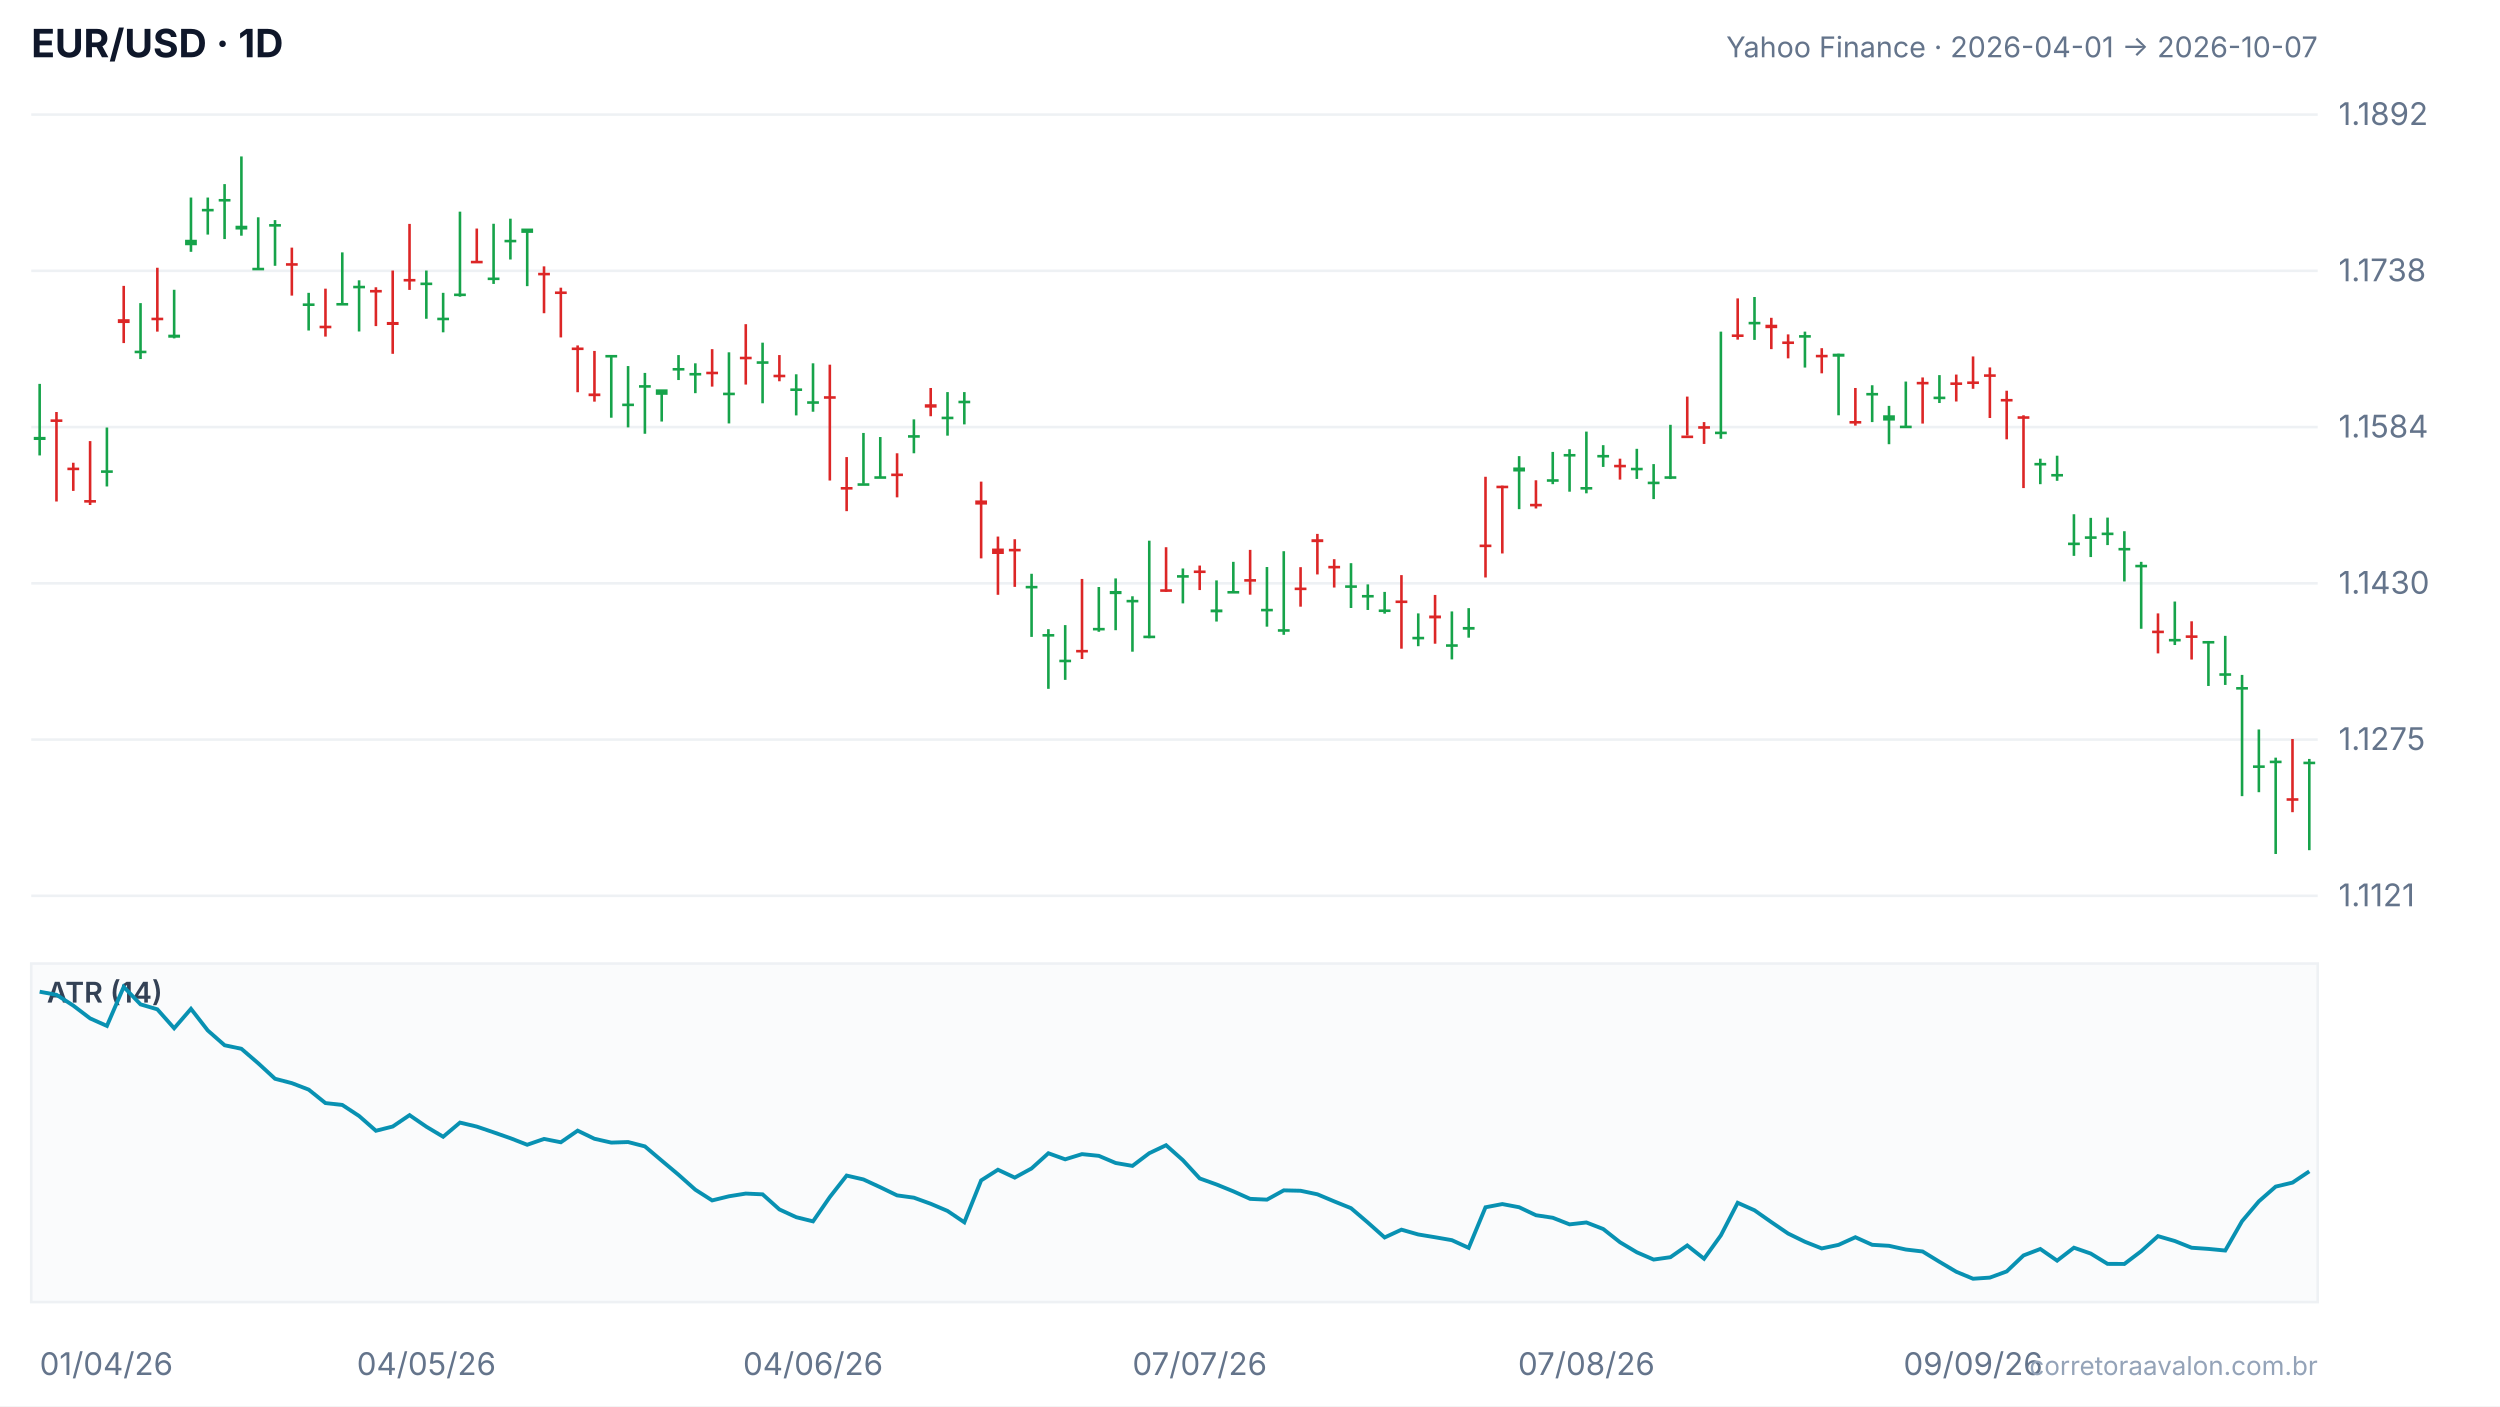
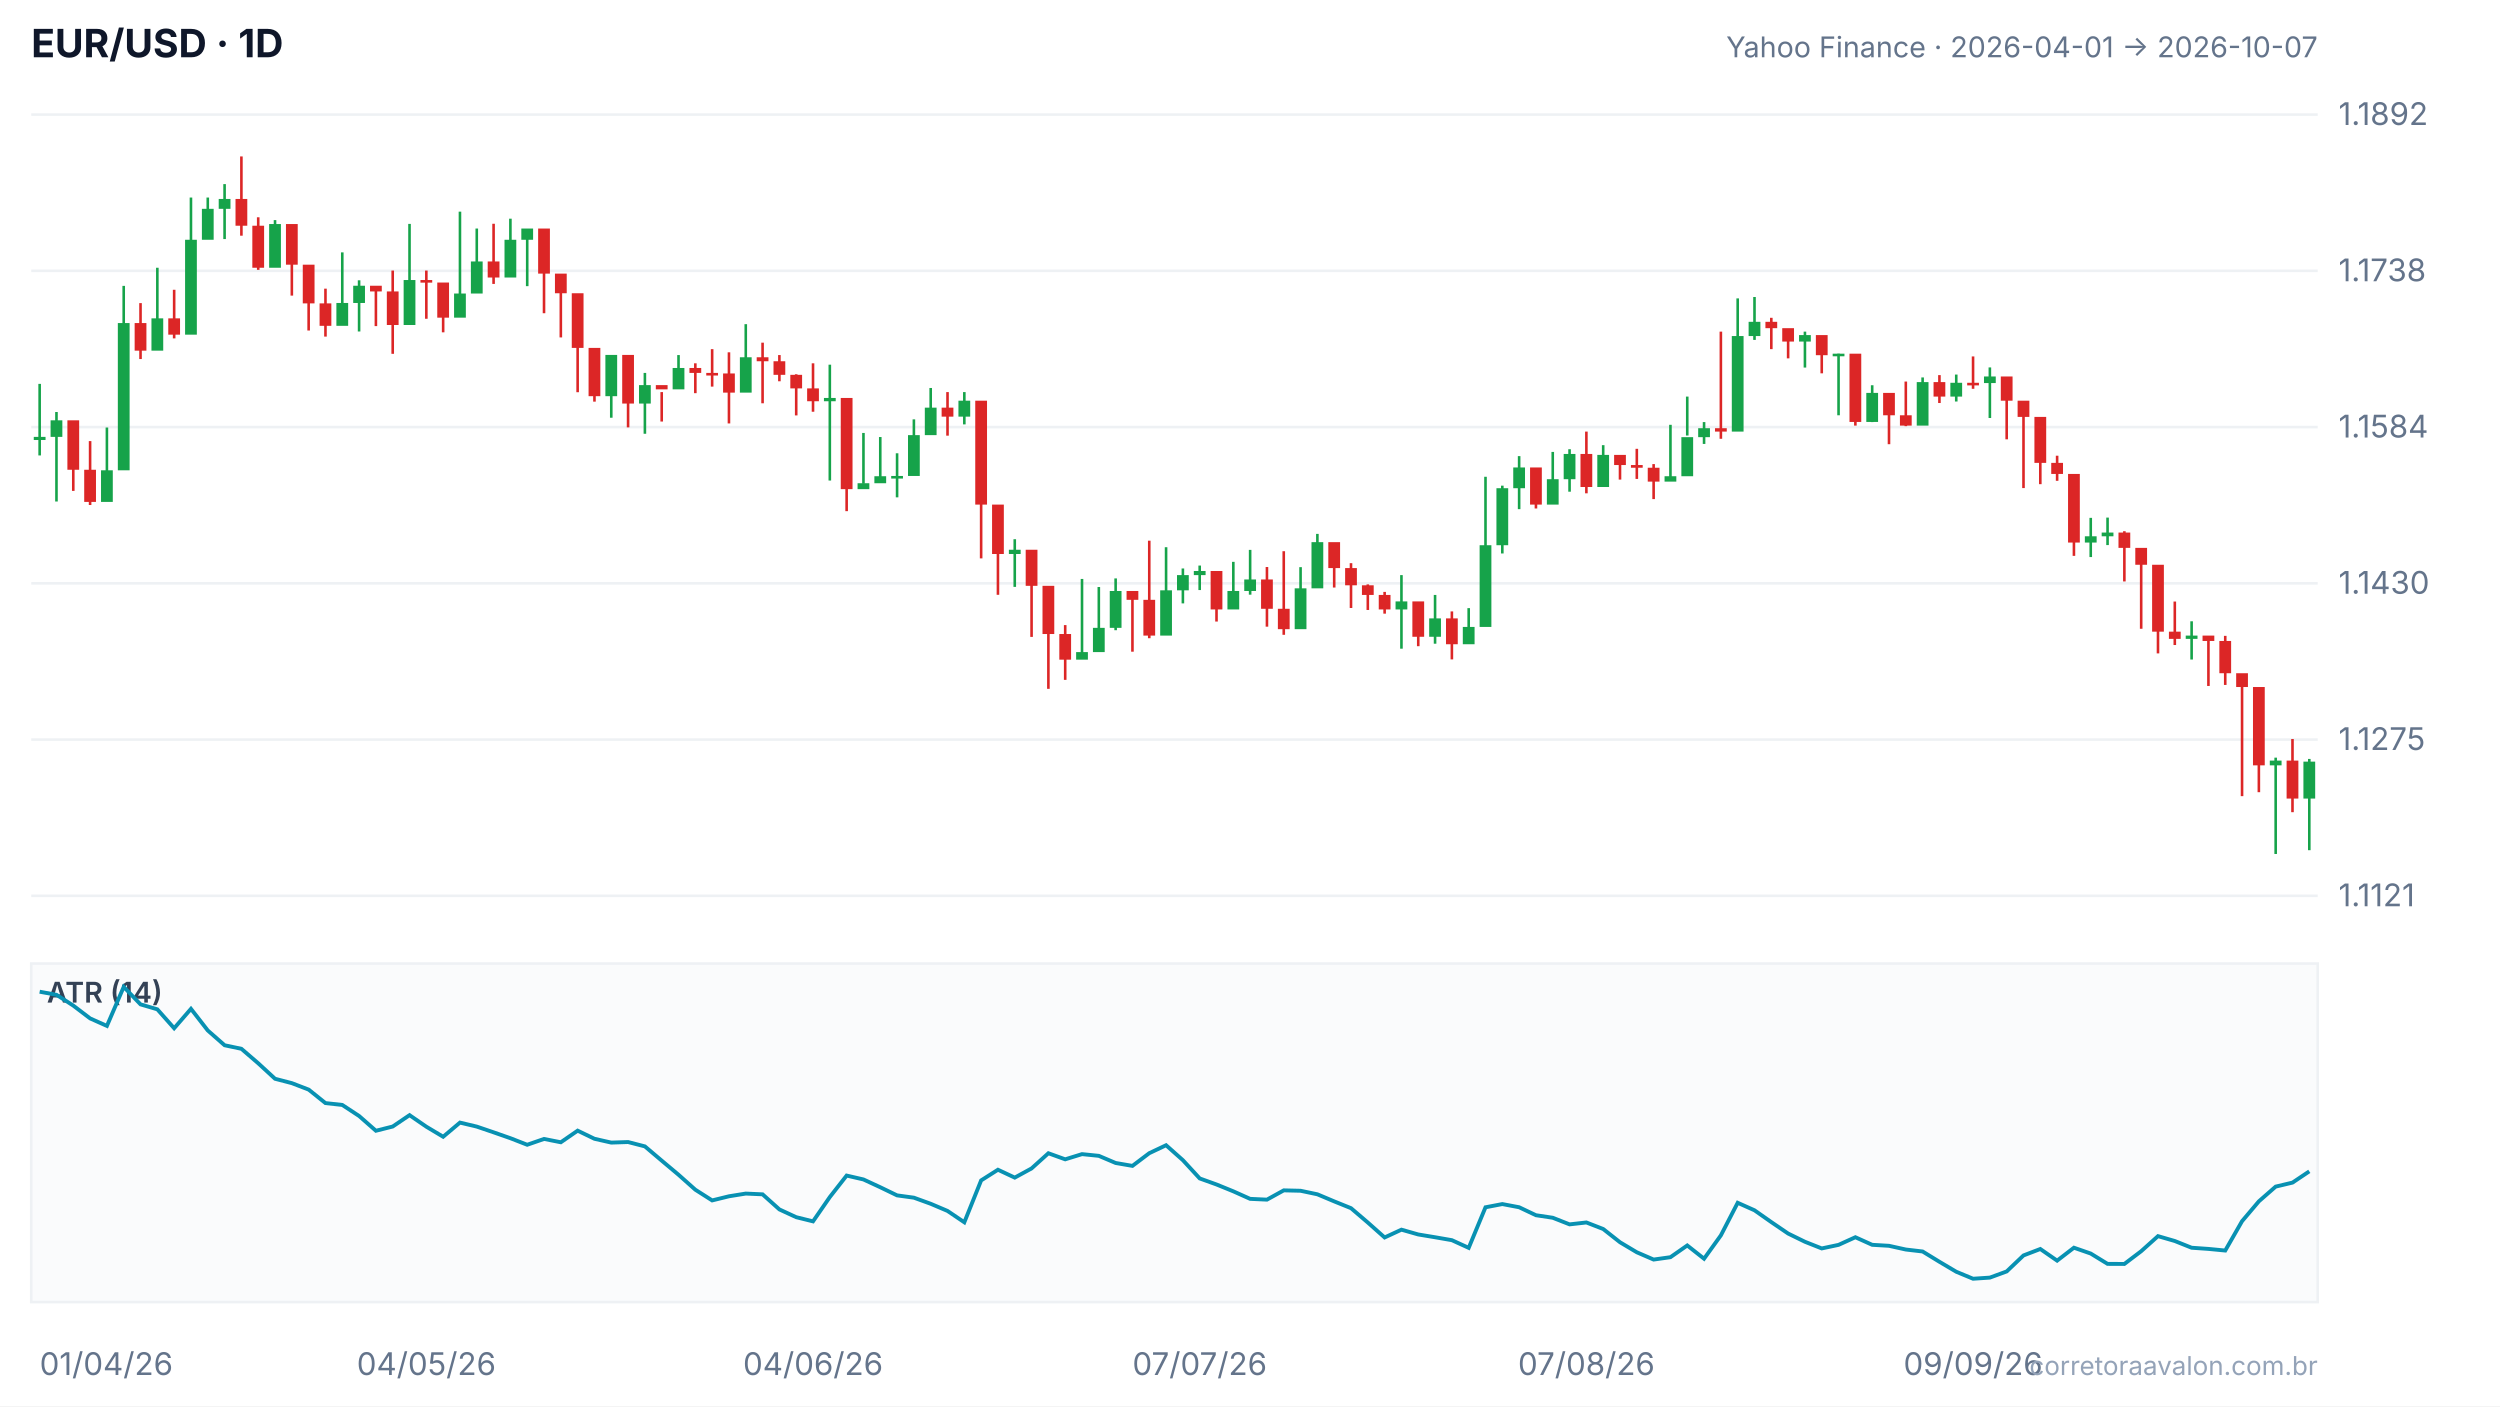
<svg xmlns="http://www.w3.org/2000/svg" viewBox="0 0 960 540" font-family="Inter,system-ui,sans-serif" font-size="12" role="img">
  <rect width="960" height="540" fill="#ffffff" />
  <text x="12" y="22" font-size="15" font-weight="700" fill="#0f172a">EUR/USD · 1D</text>
  <text x="890" y="22" font-size="11" fill="#64748b" text-anchor="end">Yahoo Finance · 2026-04-01 → 2026-10-07</text>
  <line x1="12" x2="890" y1="344" y2="344" stroke="#eef1f4" />
  <text x="898" y="348" fill="#64748b">1.1121</text>
  <line x1="12" x2="890" y1="284" y2="284" stroke="#eef1f4" />
  <text x="898" y="288" fill="#64748b">1.1275</text>
  <line x1="12" x2="890" y1="224" y2="224" stroke="#eef1f4" />
  <text x="898" y="228" fill="#64748b">1.1430</text>
  <line x1="12" x2="890" y1="164" y2="164" stroke="#eef1f4" />
  <text x="898" y="168" fill="#64748b">1.1584</text>
  <line x1="12" x2="890" y1="104" y2="104" stroke="#eef1f4" />
  <text x="898" y="108" fill="#64748b">1.1738</text>
  <line x1="12" x2="890" y1="44" y2="44" stroke="#eef1f4" />
  <text x="898" y="48" fill="#64748b">1.1892</text>
  <text x="15.228" y="528" fill="#64748b" text-anchor="start">01/04/26</text>
  <text x="163.713" y="528" fill="#64748b" text-anchor="middle">04/05/26</text>
  <text x="312.199" y="528" fill="#64748b" text-anchor="middle">04/06/26</text>
  <text x="460.684" y="528" fill="#64748b" text-anchor="middle">07/07/26</text>
  <text x="609.169" y="528" fill="#64748b" text-anchor="middle">07/08/26</text>
  <text x="757.654" y="528" fill="#64748b" text-anchor="middle">09/09/26</text>
  <line x1="15.228" x2="15.228" y1="147.408" y2="174.89" stroke="#16a34a" />
  <rect x="12.968" y="167.765" width="4.519" height="1.198" fill="#16a34a" />
-   <line x1="21.684" x2="21.684" y1="158.211" y2="192.58" stroke="#dc2626" />
-   <rect x="19.424" y="161.035" width="4.519" height="1" fill="#dc2626" />
+   <line x1="21.684" x2="21.684" y1="158.211" y2="192.58" stroke="#16a34a" />
+   <rect x="19.424" y="161.401" width="4.519" height="6.364" fill="#16a34a" />
  <line x1="28.14" x2="28.14" y1="177.693" y2="188.506" stroke="#dc2626" />
-   <rect x="25.88" y="179.559" width="4.519" height="1" fill="#dc2626" />
+   <rect x="25.88" y="161.401" width="4.519" height="18.987" fill="#dc2626" />
  <line x1="34.596" x2="34.596" y1="169.379" y2="193.919" stroke="#dc2626" />
-   <rect x="32.336" y="192.013" width="4.519" height="1" fill="#dc2626" />
+   <rect x="32.336" y="180.388" width="4.519" height="12.347" fill="#dc2626" />
  <line x1="41.051" x2="41.051" y1="164.168" y2="186.802" stroke="#16a34a" />
-   <rect x="38.792" y="180.596" width="4.519" height="1" fill="#16a34a" />
-   <line x1="47.507" x2="47.507" y1="109.776" y2="131.743" stroke="#dc2626" />
-   <rect x="45.248" y="122.567" width="4.519" height="1.487" fill="#dc2626" />
-   <line x1="53.963" x2="53.963" y1="116.394" y2="137.874" stroke="#16a34a" />
-   <rect x="51.704" y="134.652" width="4.519" height="1" fill="#16a34a" />
-   <line x1="60.419" x2="60.419" y1="102.818" y2="127.345" stroke="#dc2626" />
-   <rect x="58.16" y="121.982" width="4.519" height="1" fill="#dc2626" />
-   <line x1="66.875" x2="66.875" y1="111.273" y2="129.942" stroke="#16a34a" />
-   <rect x="64.615" y="128.512" width="4.519" height="1.166" fill="#16a34a" />
+   <rect x="38.792" y="180.596" width="4.519" height="12.139" fill="#16a34a" />
+   <line x1="47.507" x2="47.507" y1="109.776" y2="131.743" stroke="#16a34a" />
+   <rect x="45.248" y="124.055" width="4.519" height="56.541" fill="#16a34a" />
+   <line x1="53.963" x2="53.963" y1="116.394" y2="137.874" stroke="#dc2626" />
+   <rect x="51.704" y="124.055" width="4.519" height="10.598" fill="#dc2626" />
+   <line x1="60.419" x2="60.419" y1="102.818" y2="127.345" stroke="#16a34a" />
+   <rect x="58.16" y="122.248" width="4.519" height="12.404" fill="#16a34a" />
+   <line x1="66.875" x2="66.875" y1="111.273" y2="129.942" stroke="#dc2626" />
+   <rect x="64.615" y="122.248" width="4.519" height="6.263" fill="#dc2626" />
  <line x1="73.331" x2="73.331" y1="75.856" y2="96.699" stroke="#16a34a" />
-   <rect x="71.071" y="92.071" width="4.519" height="2.1" fill="#16a34a" />
+   <rect x="71.071" y="92.071" width="4.519" height="36.44" fill="#16a34a" />
  <line x1="79.787" x2="79.787" y1="75.856" y2="90.078" stroke="#16a34a" />
-   <rect x="77.527" y="80.192" width="4.519" height="1" fill="#16a34a" />
+   <rect x="77.527" y="80.192" width="4.519" height="11.88" fill="#16a34a" />
  <line x1="86.243" x2="86.243" y1="70.697" y2="91.802" stroke="#16a34a" />
-   <rect x="83.983" y="76.399" width="4.519" height="1" fill="#16a34a" />
-   <line x1="92.699" x2="92.699" y1="60.071" y2="90.509" stroke="#16a34a" />
-   <rect x="90.439" y="86.679" width="4.519" height="1.457" fill="#16a34a" />
-   <line x1="99.154" x2="99.154" y1="83.437" y2="103.622" stroke="#16a34a" />
-   <rect x="96.895" y="102.818" width="4.519" height="1" fill="#16a34a" />
+   <rect x="83.983" y="76.399" width="4.519" height="3.793" fill="#16a34a" />
+   <line x1="92.699" x2="92.699" y1="60.071" y2="90.509" stroke="#dc2626" />
+   <rect x="90.439" y="76.399" width="4.519" height="10.28" fill="#dc2626" />
+   <line x1="99.154" x2="99.154" y1="83.437" y2="103.622" stroke="#dc2626" />
+   <rect x="96.895" y="86.679" width="4.519" height="16.139" fill="#dc2626" />
  <line x1="105.61" x2="105.61" y1="84.518" y2="102.068" stroke="#16a34a" />
-   <rect x="103.351" y="86.031" width="4.519" height="1" fill="#16a34a" />
+   <rect x="103.351" y="86.031" width="4.519" height="16.787" fill="#16a34a" />
  <line x1="112.066" x2="112.066" y1="95.085" y2="113.514" stroke="#dc2626" />
-   <rect x="109.807" y="101.048" width="4.519" height="1" fill="#dc2626" />
-   <line x1="118.522" x2="118.522" y1="112.447" y2="126.921" stroke="#16a34a" />
-   <rect x="116.263" y="116.501" width="4.519" height="1" fill="#16a34a" />
+   <rect x="109.807" y="86.031" width="4.519" height="15.607" fill="#dc2626" />
+   <line x1="118.522" x2="118.522" y1="112.447" y2="126.921" stroke="#dc2626" />
+   <rect x="116.263" y="101.638" width="4.519" height="14.862" fill="#dc2626" />
  <line x1="124.978" x2="124.978" y1="110.845" y2="129.253" stroke="#dc2626" />
-   <rect x="122.718" y="125.064" width="4.519" height="1" fill="#dc2626" />
+   <rect x="122.718" y="116.501" width="4.519" height="8.616" fill="#dc2626" />
  <line x1="131.434" x2="131.434" y1="96.914" y2="116.554" stroke="#16a34a" />
-   <rect x="129.174" y="116.341" width="4.519" height="1" fill="#16a34a" />
+   <rect x="129.174" y="116.341" width="4.519" height="8.776" fill="#16a34a" />
  <line x1="137.89" x2="137.89" y1="107.637" y2="127.292" stroke="#16a34a" />
-   <rect x="135.63" y="109.723" width="4.519" height="1" fill="#16a34a" />
+   <rect x="135.63" y="109.723" width="4.519" height="6.618" fill="#16a34a" />
  <line x1="144.346" x2="144.346" y1="110.311" y2="125.223" stroke="#dc2626" />
-   <rect x="142.086" y="111.326" width="4.519" height="1" fill="#dc2626" />
+   <rect x="142.086" y="109.723" width="4.519" height="2.19" fill="#dc2626" />
  <line x1="150.801" x2="150.801" y1="103.89" y2="135.868" stroke="#dc2626" />
-   <rect x="148.542" y="123.63" width="4.519" height="1.168" fill="#dc2626" />
-   <line x1="157.257" x2="157.257" y1="85.977" y2="111.326" stroke="#dc2626" />
-   <rect x="154.998" y="107.103" width="4.519" height="1" fill="#dc2626" />
-   <line x1="163.713" x2="163.713" y1="103.89" y2="122.407" stroke="#16a34a" />
-   <rect x="161.454" y="108.494" width="4.519" height="1" fill="#16a34a" />
-   <line x1="170.169" x2="170.169" y1="112.447" y2="127.611" stroke="#16a34a" />
-   <rect x="167.91" y="121.982" width="4.519" height="1" fill="#16a34a" />
+   <rect x="148.542" y="111.913" width="4.519" height="12.885" fill="#dc2626" />
+   <line x1="157.257" x2="157.257" y1="85.977" y2="111.326" stroke="#16a34a" />
+   <rect x="154.998" y="107.531" width="4.519" height="17.267" fill="#16a34a" />
+   <line x1="163.713" x2="163.713" y1="103.89" y2="122.407" stroke="#dc2626" />
+   <rect x="161.454" y="107.531" width="4.519" height="1" fill="#dc2626" />
+   <line x1="170.169" x2="170.169" y1="112.447" y2="127.611" stroke="#dc2626" />
+   <rect x="167.91" y="108.494" width="4.519" height="13.489" fill="#dc2626" />
  <line x1="176.625" x2="176.625" y1="81.274" y2="113.941" stroke="#16a34a" />
-   <rect x="174.365" y="112.714" width="4.519" height="1" fill="#16a34a" />
-   <line x1="183.081" x2="183.081" y1="87.759" y2="100.673" stroke="#dc2626" />
-   <rect x="180.821" y="100.136" width="4.519" height="1" fill="#dc2626" />
-   <line x1="189.537" x2="189.537" y1="85.923" y2="109.028" stroke="#16a34a" />
-   <rect x="187.277" y="106.567" width="4.519" height="1" fill="#16a34a" />
+   <rect x="174.365" y="112.714" width="4.519" height="9.268" fill="#16a34a" />
+   <line x1="183.081" x2="183.081" y1="87.759" y2="100.673" stroke="#16a34a" />
+   <rect x="180.821" y="100.404" width="4.519" height="12.31" fill="#16a34a" />
+   <line x1="189.537" x2="189.537" y1="85.923" y2="109.028" stroke="#dc2626" />
+   <rect x="187.277" y="100.404" width="4.519" height="6.163" fill="#dc2626" />
  <line x1="195.993" x2="195.993" y1="83.978" y2="99.653" stroke="#16a34a" />
-   <rect x="193.733" y="92.071" width="4.519" height="1" fill="#16a34a" />
+   <rect x="193.733" y="92.071" width="4.519" height="14.496" fill="#16a34a" />
  <line x1="202.449" x2="202.449" y1="88.298" y2="109.883" stroke="#16a34a" />
-   <rect x="200.189" y="87.759" width="4.519" height="1.672" fill="#16a34a" />
+   <rect x="200.189" y="87.759" width="4.519" height="4.313" fill="#16a34a" />
  <line x1="208.904" x2="208.904" y1="102.282" y2="120.281" stroke="#dc2626" />
-   <rect x="206.645" y="104.748" width="4.519" height="1" fill="#dc2626" />
+   <rect x="206.645" y="87.759" width="4.519" height="17.31" fill="#dc2626" />
  <line x1="215.36" x2="215.36" y1="110.471" y2="129.571" stroke="#dc2626" />
-   <rect x="213.101" y="111.913" width="4.519" height="1" fill="#dc2626" />
+   <rect x="213.101" y="105.068" width="4.519" height="7.539" fill="#dc2626" />
  <line x1="221.816" x2="221.816" y1="132.642" y2="150.613" stroke="#dc2626" />
-   <rect x="219.557" y="133.436" width="4.519" height="1" fill="#dc2626" />
+   <rect x="219.557" y="112.607" width="4.519" height="20.987" fill="#dc2626" />
  <line x1="228.272" x2="228.272" y1="134.758" y2="154.232" stroke="#dc2626" />
-   <rect x="226.013" y="151.085" width="4.519" height="1.05" fill="#dc2626" />
+   <rect x="226.013" y="133.594" width="4.519" height="18.541" fill="#dc2626" />
  <line x1="234.728" x2="234.728" y1="136.343" y2="160.408" stroke="#16a34a" />
-   <rect x="232.468" y="136.29" width="4.519" height="1" fill="#16a34a" />
-   <line x1="241.184" x2="241.184" y1="140.565" y2="164.115" stroke="#16a34a" />
-   <rect x="238.924" y="154.966" width="4.519" height="1" fill="#16a34a" />
+   <rect x="232.468" y="136.29" width="4.519" height="15.845" fill="#16a34a" />
+   <line x1="241.184" x2="241.184" y1="140.565" y2="164.115" stroke="#dc2626" />
+   <rect x="238.924" y="136.29" width="4.519" height="18.675" fill="#dc2626" />
  <line x1="247.64" x2="247.64" y1="143.2" y2="166.566" stroke="#16a34a" />
-   <rect x="245.38" y="147.882" width="4.519" height="1" fill="#16a34a" />
-   <line x1="254.096" x2="254.096" y1="150.561" y2="161.871" stroke="#16a34a" />
-   <rect x="251.836" y="149.51" width="4.519" height="2.1" fill="#16a34a" />
+   <rect x="245.38" y="147.882" width="4.519" height="7.084" fill="#16a34a" />
+   <line x1="254.096" x2="254.096" y1="150.561" y2="161.871" stroke="#dc2626" />
+   <rect x="251.836" y="147.882" width="4.519" height="1.629" fill="#dc2626" />
  <line x1="260.551" x2="260.551" y1="136.343" y2="145.937" stroke="#16a34a" />
-   <rect x="258.292" y="141.303" width="4.519" height="1" fill="#16a34a" />
-   <line x1="267.007" x2="267.007" y1="139.51" y2="150.98" stroke="#16a34a" />
-   <rect x="264.748" y="143.2" width="4.519" height="1" fill="#16a34a" />
+   <rect x="258.292" y="141.303" width="4.519" height="8.207" fill="#16a34a" />
+   <line x1="267.007" x2="267.007" y1="139.51" y2="150.98" stroke="#dc2626" />
+   <rect x="264.748" y="141.303" width="4.519" height="1.897" fill="#dc2626" />
  <line x1="273.463" x2="273.463" y1="134.07" y2="148.46" stroke="#dc2626" />
-   <rect x="271.204" y="142.726" width="4.519" height="1" fill="#dc2626" />
-   <line x1="279.919" x2="279.919" y1="135.286" y2="162.601" stroke="#16a34a" />
-   <rect x="277.66" y="150.771" width="4.519" height="1" fill="#16a34a" />
-   <line x1="286.375" x2="286.375" y1="124.48" y2="147.671" stroke="#dc2626" />
-   <rect x="284.115" y="136.977" width="4.519" height="1" fill="#dc2626" />
-   <line x1="292.831" x2="292.831" y1="131.584" y2="154.861" stroke="#16a34a" />
-   <rect x="290.571" y="138.719" width="4.519" height="1" fill="#16a34a" />
+   <rect x="271.204" y="143.2" width="4.519" height="1" fill="#dc2626" />
+   <line x1="279.919" x2="279.919" y1="135.286" y2="162.601" stroke="#dc2626" />
+   <rect x="277.66" y="143.41" width="4.519" height="7.36" fill="#dc2626" />
+   <line x1="286.375" x2="286.375" y1="124.48" y2="147.671" stroke="#16a34a" />
+   <rect x="284.115" y="137.188" width="4.519" height="13.582" fill="#16a34a" />
+   <line x1="292.831" x2="292.831" y1="131.584" y2="154.861" stroke="#dc2626" />
+   <rect x="290.571" y="137.188" width="4.519" height="1.531" fill="#dc2626" />
  <line x1="299.287" x2="299.287" y1="136.343" y2="146.41" stroke="#dc2626" />
-   <rect x="297.027" y="143.884" width="4.519" height="1" fill="#dc2626" />
-   <line x1="305.743" x2="305.743" y1="143.726" y2="159.519" stroke="#16a34a" />
-   <rect x="303.483" y="149.143" width="4.519" height="1" fill="#16a34a" />
-   <line x1="312.199" x2="312.199" y1="139.51" y2="158.107" stroke="#16a34a" />
-   <rect x="309.939" y="154.075" width="4.519" height="1" fill="#16a34a" />
-   <line x1="318.654" x2="318.654" y1="140.037" y2="184.528" stroke="#dc2626" />
-   <rect x="316.395" y="152.135" width="4.519" height="1" fill="#dc2626" />
+   <rect x="297.027" y="138.719" width="4.519" height="5.218" fill="#dc2626" />
+   <line x1="305.743" x2="305.743" y1="143.726" y2="159.519" stroke="#dc2626" />
+   <rect x="303.483" y="143.937" width="4.519" height="5.206" fill="#dc2626" />
+   <line x1="312.199" x2="312.199" y1="139.51" y2="158.107" stroke="#dc2626" />
+   <rect x="309.939" y="149.143" width="4.519" height="4.932" fill="#dc2626" />
+   <line x1="318.654" x2="318.654" y1="140.037" y2="184.528" stroke="#16a34a" />
+   <rect x="316.395" y="152.816" width="4.519" height="1.259" fill="#16a34a" />
  <line x1="325.11" x2="325.11" y1="175.513" y2="196.286" stroke="#dc2626" />
-   <rect x="322.851" y="187.009" width="4.519" height="1" fill="#dc2626" />
+   <rect x="322.851" y="152.816" width="4.519" height="35.019" fill="#dc2626" />
  <line x1="331.566" x2="331.566" y1="166.253" y2="185.769" stroke="#16a34a" />
-   <rect x="329.307" y="185.562" width="4.519" height="1" fill="#16a34a" />
+   <rect x="329.307" y="185.562" width="4.519" height="2.273" fill="#16a34a" />
  <line x1="338.022" x2="338.022" y1="167.817" y2="183.39" stroke="#16a34a" />
-   <rect x="335.762" y="182.873" width="4.519" height="1" fill="#16a34a" />
-   <line x1="344.478" x2="344.478" y1="174.059" y2="190.982" stroke="#dc2626" />
-   <rect x="342.218" y="181.838" width="4.519" height="1" fill="#dc2626" />
+   <rect x="335.762" y="182.873" width="4.519" height="2.689" fill="#16a34a" />
+   <line x1="344.478" x2="344.478" y1="174.059" y2="190.982" stroke="#16a34a" />
+   <rect x="342.218" y="182.77" width="4.519" height="1" fill="#16a34a" />
  <line x1="350.934" x2="350.934" y1="161.035" y2="174.059" stroke="#16a34a" />
-   <rect x="348.674" y="167.088" width="4.519" height="1" fill="#16a34a" />
-   <line x1="357.39" x2="357.39" y1="148.986" y2="159.832" stroke="#dc2626" />
-   <rect x="355.13" y="155.228" width="4.519" height="1.309" fill="#dc2626" />
-   <line x1="363.846" x2="363.846" y1="150.561" y2="167.296" stroke="#16a34a" />
-   <rect x="361.586" y="159.99" width="4.519" height="1" fill="#16a34a" />
+   <rect x="348.674" y="167.088" width="4.519" height="15.682" fill="#16a34a" />
+   <line x1="357.39" x2="357.39" y1="148.986" y2="159.832" stroke="#16a34a" />
+   <rect x="355.13" y="156.537" width="4.519" height="10.551" fill="#16a34a" />
+   <line x1="363.846" x2="363.846" y1="150.561" y2="167.296" stroke="#dc2626" />
+   <rect x="361.586" y="156.537" width="4.519" height="3.453" fill="#dc2626" />
  <line x1="370.301" x2="370.301" y1="150.561" y2="162.967" stroke="#16a34a" />
-   <rect x="368.042" y="153.865" width="4.519" height="1" fill="#16a34a" />
+   <rect x="368.042" y="153.865" width="4.519" height="6.125" fill="#16a34a" />
  <line x1="376.757" x2="376.757" y1="184.942" y2="214.421" stroke="#dc2626" />
-   <rect x="374.498" y="192.168" width="4.519" height="1.597" fill="#dc2626" />
+   <rect x="374.498" y="153.865" width="4.519" height="39.9" fill="#dc2626" />
  <line x1="383.213" x2="383.213" y1="206.038" y2="228.407" stroke="#dc2626" />
-   <rect x="380.954" y="210.642" width="4.519" height="2.094" fill="#dc2626" />
-   <line x1="389.669" x2="389.669" y1="207.062" y2="225.363" stroke="#dc2626" />
-   <rect x="387.41" y="210.744" width="4.519" height="1" fill="#dc2626" />
-   <line x1="396.125" x2="396.125" y1="220.331" y2="244.572" stroke="#16a34a" />
-   <rect x="393.865" y="224.956" width="4.519" height="1" fill="#16a34a" />
-   <line x1="402.581" x2="402.581" y1="241.6" y2="264.513" stroke="#16a34a" />
-   <rect x="400.321" y="243.464" width="4.519" height="1" fill="#16a34a" />
-   <line x1="409.037" x2="409.037" y1="240.037" y2="261.069" stroke="#16a34a" />
-   <rect x="406.777" y="253.312" width="4.519" height="1" fill="#16a34a" />
-   <line x1="415.493" x2="415.493" y1="222.315" y2="253.061" stroke="#dc2626" />
-   <rect x="413.233" y="249.549" width="4.519" height="1" fill="#dc2626" />
+   <rect x="380.954" y="193.765" width="4.519" height="18.972" fill="#dc2626" />
+   <line x1="389.669" x2="389.669" y1="207.062" y2="225.363" stroke="#16a34a" />
+   <rect x="387.41" y="211.102" width="4.519" height="1.635" fill="#16a34a" />
+   <line x1="396.125" x2="396.125" y1="220.331" y2="244.572" stroke="#dc2626" />
+   <rect x="393.865" y="211.102" width="4.519" height="13.855" fill="#dc2626" />
+   <line x1="402.581" x2="402.581" y1="241.6" y2="264.513" stroke="#dc2626" />
+   <rect x="400.321" y="224.956" width="4.519" height="18.507" fill="#dc2626" />
+   <line x1="409.037" x2="409.037" y1="240.037" y2="261.069" stroke="#dc2626" />
+   <rect x="406.777" y="243.464" width="4.519" height="9.848" fill="#dc2626" />
+   <line x1="415.493" x2="415.493" y1="222.315" y2="253.061" stroke="#16a34a" />
+   <rect x="413.233" y="250.402" width="4.519" height="2.909" fill="#16a34a" />
  <line x1="421.949" x2="421.949" y1="225.413" y2="242.608" stroke="#16a34a" />
-   <rect x="419.689" y="241.096" width="4.519" height="1" fill="#16a34a" />
+   <rect x="419.689" y="241.096" width="4.519" height="9.307" fill="#16a34a" />
  <line x1="428.404" x2="428.404" y1="222.111" y2="242.003" stroke="#16a34a" />
-   <rect x="426.145" y="226.936" width="4.519" height="1.217" fill="#16a34a" />
-   <line x1="434.86" x2="434.86" y1="228.964" y2="250.251" stroke="#16a34a" />
-   <rect x="432.601" y="230.332" width="4.519" height="1" fill="#16a34a" />
-   <line x1="441.316" x2="441.316" y1="207.625" y2="245.075" stroke="#16a34a" />
-   <rect x="439.057" y="244.068" width="4.519" height="1" fill="#16a34a" />
-   <line x1="447.772" x2="447.772" y1="210.131" y2="227.291" stroke="#dc2626" />
-   <rect x="445.513" y="226.277" width="4.519" height="1" fill="#dc2626" />
+   <rect x="426.145" y="226.936" width="4.519" height="14.16" fill="#16a34a" />
+   <line x1="434.86" x2="434.86" y1="228.964" y2="250.251" stroke="#dc2626" />
+   <rect x="432.601" y="226.936" width="4.519" height="3.396" fill="#dc2626" />
+   <line x1="441.316" x2="441.316" y1="207.625" y2="245.075" stroke="#dc2626" />
+   <rect x="439.057" y="230.332" width="4.519" height="13.736" fill="#dc2626" />
+   <line x1="447.772" x2="447.772" y1="210.131" y2="227.291" stroke="#16a34a" />
+   <rect x="445.513" y="226.683" width="4.519" height="17.386" fill="#16a34a" />
  <line x1="454.228" x2="454.228" y1="218.295" y2="231.7" stroke="#16a34a" />
-   <rect x="451.968" y="220.84" width="4.519" height="1" fill="#16a34a" />
-   <line x1="460.684" x2="460.684" y1="217.174" y2="226.581" stroke="#dc2626" />
-   <rect x="458.424" y="219.058" width="4.519" height="1" fill="#dc2626" />
-   <line x1="467.14" x2="467.14" y1="222.874" y2="238.675" stroke="#16a34a" />
-   <rect x="464.88" y="234.027" width="4.519" height="1.112" fill="#16a34a" />
+   <rect x="451.968" y="220.84" width="4.519" height="5.843" fill="#16a34a" />
+   <line x1="460.684" x2="460.684" y1="217.174" y2="226.581" stroke="#16a34a" />
+   <rect x="458.424" y="219.262" width="4.519" height="1.578" fill="#16a34a" />
+   <line x1="467.14" x2="467.14" y1="222.874" y2="238.675" stroke="#dc2626" />
+   <rect x="464.88" y="219.262" width="4.519" height="14.765" fill="#dc2626" />
  <line x1="473.596" x2="473.596" y1="215.747" y2="227.24" stroke="#16a34a" />
-   <rect x="471.336" y="226.936" width="4.519" height="1" fill="#16a34a" />
-   <line x1="480.051" x2="480.051" y1="211.153" y2="228.356" stroke="#dc2626" />
-   <rect x="477.792" y="222.366" width="4.519" height="1" fill="#dc2626" />
-   <line x1="486.507" x2="486.507" y1="217.735" y2="240.642" stroke="#16a34a" />
-   <rect x="484.248" y="233.774" width="4.519" height="1" fill="#16a34a" />
-   <line x1="492.963" x2="492.963" y1="211.664" y2="243.766" stroke="#16a34a" />
-   <rect x="490.704" y="241.6" width="4.519" height="1" fill="#16a34a" />
-   <line x1="499.419" x2="499.419" y1="217.786" y2="232.965" stroke="#dc2626" />
-   <rect x="497.16" y="225.617" width="4.519" height="1" fill="#dc2626" />
-   <line x1="505.875" x2="505.875" y1="205.013" y2="220.585" stroke="#dc2626" />
-   <rect x="503.615" y="207.062" width="4.519" height="1.126" fill="#dc2626" />
+   <rect x="471.336" y="226.936" width="4.519" height="7.091" fill="#16a34a" />
+   <line x1="480.051" x2="480.051" y1="211.153" y2="228.356" stroke="#16a34a" />
+   <rect x="477.792" y="222.518" width="4.519" height="4.418" fill="#16a34a" />
+   <line x1="486.507" x2="486.507" y1="217.735" y2="240.642" stroke="#dc2626" />
+   <rect x="484.248" y="222.518" width="4.519" height="11.256" fill="#dc2626" />
+   <line x1="492.963" x2="492.963" y1="211.664" y2="243.766" stroke="#dc2626" />
+   <rect x="490.704" y="233.774" width="4.519" height="7.826" fill="#dc2626" />
+   <line x1="499.419" x2="499.419" y1="217.786" y2="232.965" stroke="#16a34a" />
+   <rect x="497.16" y="225.921" width="4.519" height="15.679" fill="#16a34a" />
+   <line x1="505.875" x2="505.875" y1="205.013" y2="220.585" stroke="#16a34a" />
+   <rect x="503.615" y="208.187" width="4.519" height="17.734" fill="#16a34a" />
  <line x1="512.331" x2="512.331" y1="214.726" y2="225.617" stroke="#dc2626" />
-   <rect x="510.071" y="217.276" width="4.519" height="1" fill="#dc2626" />
-   <line x1="518.787" x2="518.787" y1="216.257" y2="233.471" stroke="#16a34a" />
-   <rect x="516.527" y="224.753" width="4.519" height="1" fill="#16a34a" />
-   <line x1="525.243" x2="525.243" y1="224.398" y2="234.23" stroke="#16a34a" />
-   <rect x="522.983" y="228.458" width="4.519" height="1" fill="#16a34a" />
-   <line x1="531.699" x2="531.699" y1="227.291" y2="235.645" stroke="#16a34a" />
-   <rect x="529.439" y="234.027" width="4.519" height="1" fill="#16a34a" />
-   <line x1="538.154" x2="538.154" y1="220.84" y2="249.097" stroke="#dc2626" />
-   <rect x="535.895" y="230.586" width="4.519" height="1" fill="#dc2626" />
-   <line x1="544.61" x2="544.61" y1="235.544" y2="248.142" stroke="#16a34a" />
-   <rect x="542.351" y="244.521" width="4.519" height="1" fill="#16a34a" />
-   <line x1="551.066" x2="551.066" y1="228.458" y2="247.187" stroke="#dc2626" />
-   <rect x="548.807" y="236.352" width="4.519" height="1.111" fill="#dc2626" />
-   <line x1="557.522" x2="557.522" y1="234.786" y2="253.212" stroke="#16a34a" />
-   <rect x="555.262" y="247.388" width="4.519" height="1" fill="#16a34a" />
+   <rect x="510.071" y="208.187" width="4.519" height="9.955" fill="#dc2626" />
+   <line x1="518.787" x2="518.787" y1="216.257" y2="233.471" stroke="#dc2626" />
+   <rect x="516.527" y="218.142" width="4.519" height="6.611" fill="#dc2626" />
+   <line x1="525.243" x2="525.243" y1="224.398" y2="234.23" stroke="#dc2626" />
+   <rect x="522.983" y="224.753" width="4.519" height="3.704" fill="#dc2626" />
+   <line x1="531.699" x2="531.699" y1="227.291" y2="235.645" stroke="#dc2626" />
+   <rect x="529.439" y="228.458" width="4.519" height="5.57" fill="#dc2626" />
+   <line x1="538.154" x2="538.154" y1="220.84" y2="249.097" stroke="#16a34a" />
+   <rect x="535.895" y="230.941" width="4.519" height="3.087" fill="#16a34a" />
+   <line x1="544.61" x2="544.61" y1="235.544" y2="248.142" stroke="#dc2626" />
+   <rect x="542.351" y="230.941" width="4.519" height="13.581" fill="#dc2626" />
+   <line x1="551.066" x2="551.066" y1="228.458" y2="247.187" stroke="#16a34a" />
+   <rect x="548.807" y="237.463" width="4.519" height="7.058" fill="#16a34a" />
+   <line x1="557.522" x2="557.522" y1="234.786" y2="253.212" stroke="#dc2626" />
+   <rect x="555.262" y="237.463" width="4.519" height="9.925" fill="#dc2626" />
  <line x1="563.978" x2="563.978" y1="233.522" y2="244.873" stroke="#16a34a" />
-   <rect x="561.718" y="240.743" width="4.519" height="1.059" fill="#16a34a" />
-   <line x1="570.434" x2="570.434" y1="183.08" y2="221.755" stroke="#dc2626" />
-   <rect x="568.174" y="209.108" width="4.519" height="1" fill="#dc2626" />
-   <line x1="576.89" x2="576.89" y1="186.493" y2="212.532" stroke="#dc2626" />
-   <rect x="574.63" y="186.493" width="4.519" height="1" fill="#dc2626" />
+   <rect x="561.718" y="240.743" width="4.519" height="6.645" fill="#16a34a" />
+   <line x1="570.434" x2="570.434" y1="183.08" y2="221.755" stroke="#16a34a" />
+   <rect x="568.174" y="209.364" width="4.519" height="31.379" fill="#16a34a" />
+   <line x1="576.89" x2="576.89" y1="186.493" y2="212.532" stroke="#16a34a" />
+   <rect x="574.63" y="187.473" width="4.519" height="21.89" fill="#16a34a" />
  <line x1="583.346" x2="583.346" y1="175.15" y2="195.515" stroke="#16a34a" />
-   <rect x="581.086" y="179.507" width="4.519" height="1.554" fill="#16a34a" />
+   <rect x="581.086" y="179.507" width="4.519" height="7.966" fill="#16a34a" />
  <line x1="589.801" x2="589.801" y1="184.425" y2="195.258" stroke="#dc2626" />
-   <rect x="587.542" y="193.456" width="4.519" height="1" fill="#dc2626" />
+   <rect x="587.542" y="179.507" width="4.519" height="14.257" fill="#dc2626" />
  <line x1="596.257" x2="596.257" y1="173.54" y2="185.924" stroke="#16a34a" />
-   <rect x="593.998" y="184.012" width="4.519" height="1" fill="#16a34a" />
+   <rect x="593.998" y="184.012" width="4.519" height="9.753" fill="#16a34a" />
  <line x1="602.713" x2="602.713" y1="172.5" y2="188.816" stroke="#16a34a" />
-   <rect x="600.454" y="174.319" width="4.519" height="1" fill="#16a34a" />
-   <line x1="609.169" x2="609.169" y1="165.732" y2="189.435" stroke="#16a34a" />
-   <rect x="606.91" y="187.009" width="4.519" height="1" fill="#16a34a" />
+   <rect x="600.454" y="174.319" width="4.519" height="9.693" fill="#16a34a" />
+   <line x1="609.169" x2="609.169" y1="165.732" y2="189.435" stroke="#dc2626" />
+   <rect x="606.91" y="174.319" width="4.519" height="12.69" fill="#dc2626" />
  <line x1="615.625" x2="615.625" y1="170.94" y2="179.3" stroke="#16a34a" />
-   <rect x="613.365" y="174.683" width="4.519" height="1" fill="#16a34a" />
+   <rect x="613.365" y="174.683" width="4.519" height="12.326" fill="#16a34a" />
  <line x1="622.081" x2="622.081" y1="176.136" y2="184.166" stroke="#dc2626" />
-   <rect x="619.821" y="178.471" width="4.519" height="1" fill="#dc2626" />
-   <line x1="628.537" x2="628.537" y1="172.345" y2="183.908" stroke="#16a34a" />
-   <rect x="626.277" y="179.611" width="4.519" height="1" fill="#16a34a" />
-   <line x1="634.993" x2="634.993" y1="178.211" y2="191.653" stroke="#16a34a" />
-   <rect x="632.733" y="184.942" width="4.519" height="1" fill="#16a34a" />
+   <rect x="619.821" y="174.683" width="4.519" height="3.891" fill="#dc2626" />
+   <line x1="628.537" x2="628.537" y1="172.345" y2="183.908" stroke="#dc2626" />
+   <rect x="626.277" y="178.574" width="4.519" height="1.037" fill="#dc2626" />
+   <line x1="634.993" x2="634.993" y1="178.211" y2="191.653" stroke="#dc2626" />
+   <rect x="632.733" y="179.611" width="4.519" height="5.331" fill="#dc2626" />
  <line x1="641.449" x2="641.449" y1="163.124" y2="183.96" stroke="#16a34a" />
-   <rect x="639.189" y="182.873" width="4.519" height="1" fill="#16a34a" />
-   <line x1="647.904" x2="647.904" y1="152.292" y2="167.244" stroke="#dc2626" />
-   <rect x="645.645" y="167.244" width="4.519" height="1" fill="#dc2626" />
-   <line x1="654.36" x2="654.36" y1="162.079" y2="170.472" stroke="#dc2626" />
-   <rect x="652.101" y="163.646" width="4.519" height="1" fill="#dc2626" />
-   <line x1="660.816" x2="660.816" y1="127.345" y2="168.494" stroke="#16a34a" />
-   <rect x="658.557" y="165.732" width="4.519" height="1" fill="#16a34a" />
-   <line x1="667.272" x2="667.272" y1="114.582" y2="130.419" stroke="#dc2626" />
-   <rect x="665.012" y="128.406" width="4.519" height="1" fill="#dc2626" />
+   <rect x="639.189" y="182.873" width="4.519" height="2.069" fill="#16a34a" />
+   <line x1="647.904" x2="647.904" y1="152.292" y2="167.244" stroke="#16a34a" />
+   <rect x="645.645" y="167.869" width="4.519" height="15.004" fill="#16a34a" />
+   <line x1="654.36" x2="654.36" y1="162.079" y2="170.472" stroke="#16a34a" />
+   <rect x="652.101" y="164.428" width="4.519" height="3.441" fill="#16a34a" />
+   <line x1="660.816" x2="660.816" y1="127.345" y2="168.494" stroke="#dc2626" />
+   <rect x="658.557" y="164.428" width="4.519" height="1.304" fill="#dc2626" />
+   <line x1="667.272" x2="667.272" y1="114.582" y2="130.419" stroke="#16a34a" />
+   <rect x="665.012" y="129.042" width="4.519" height="36.691" fill="#16a34a" />
  <line x1="673.728" x2="673.728" y1="114.048" y2="130.525" stroke="#16a34a" />
-   <rect x="671.468" y="123.577" width="4.519" height="1" fill="#16a34a" />
+   <rect x="671.468" y="123.577" width="4.519" height="5.465" fill="#16a34a" />
  <line x1="680.184" x2="680.184" y1="122.036" y2="134.07" stroke="#dc2626" />
-   <rect x="677.924" y="124.692" width="4.519" height="1.327" fill="#dc2626" />
+   <rect x="677.924" y="123.577" width="4.519" height="2.443" fill="#dc2626" />
  <line x1="686.64" x2="686.64" y1="128.406" y2="137.611" stroke="#dc2626" />
-   <rect x="684.38" y="131.108" width="4.519" height="1" fill="#dc2626" />
+   <rect x="684.38" y="126.019" width="4.519" height="5.141" fill="#dc2626" />
  <line x1="693.096" x2="693.096" y1="127.345" y2="141.145" stroke="#16a34a" />
-   <rect x="690.836" y="128.671" width="4.519" height="1" fill="#16a34a" />
+   <rect x="690.836" y="128.671" width="4.519" height="2.49" fill="#16a34a" />
  <line x1="699.551" x2="699.551" y1="133.7" y2="143.358" stroke="#dc2626" />
-   <rect x="697.292" y="136.237" width="4.519" height="1" fill="#dc2626" />
+   <rect x="697.292" y="128.671" width="4.519" height="7.725" fill="#dc2626" />
  <line x1="706.007" x2="706.007" y1="135.815" y2="159.467" stroke="#16a34a" />
-   <rect x="703.748" y="135.815" width="4.519" height="1.162" fill="#16a34a" />
+   <rect x="703.748" y="135.815" width="4.519" height="1" fill="#16a34a" />
  <line x1="712.463" x2="712.463" y1="148.986" y2="163.437" stroke="#dc2626" />
-   <rect x="710.204" y="161.662" width="4.519" height="1" fill="#dc2626" />
+   <rect x="710.204" y="135.815" width="4.519" height="26.213" fill="#dc2626" />
  <line x1="718.919" x2="718.919" y1="147.934" y2="162.079" stroke="#16a34a" />
-   <rect x="716.66" y="150.875" width="4.519" height="1" fill="#16a34a" />
-   <line x1="725.375" x2="725.375" y1="155.856" y2="170.576" stroke="#16a34a" />
-   <rect x="723.115" y="159.467" width="4.519" height="2.038" fill="#16a34a" />
-   <line x1="731.831" x2="731.831" y1="146.515" y2="163.646" stroke="#16a34a" />
-   <rect x="729.571" y="163.437" width="4.519" height="1" fill="#16a34a" />
-   <line x1="738.287" x2="738.287" y1="144.937" y2="162.654" stroke="#dc2626" />
-   <rect x="736.027" y="146.62" width="4.519" height="1" fill="#dc2626" />
-   <line x1="744.743" x2="744.743" y1="144.042" y2="154.756" stroke="#16a34a" />
-   <rect x="742.483" y="152.292" width="4.519" height="1" fill="#16a34a" />
-   <line x1="751.199" x2="751.199" y1="143.832" y2="154.18" stroke="#dc2626" />
-   <rect x="748.939" y="146.83" width="4.519" height="1" fill="#dc2626" />
+   <rect x="716.66" y="150.875" width="4.519" height="11.152" fill="#16a34a" />
+   <line x1="725.375" x2="725.375" y1="155.856" y2="170.576" stroke="#dc2626" />
+   <rect x="723.115" y="150.875" width="4.519" height="8.591" fill="#dc2626" />
+   <line x1="731.831" x2="731.831" y1="146.515" y2="163.646" stroke="#dc2626" />
+   <rect x="729.571" y="159.467" width="4.519" height="3.97" fill="#dc2626" />
+   <line x1="738.287" x2="738.287" y1="144.937" y2="162.654" stroke="#16a34a" />
+   <rect x="736.027" y="146.725" width="4.519" height="16.712" fill="#16a34a" />
+   <line x1="744.743" x2="744.743" y1="144.042" y2="154.756" stroke="#dc2626" />
+   <rect x="742.483" y="146.725" width="4.519" height="5.567" fill="#dc2626" />
+   <line x1="751.199" x2="751.199" y1="143.832" y2="154.18" stroke="#16a34a" />
+   <rect x="748.939" y="146.988" width="4.519" height="5.304" fill="#16a34a" />
  <line x1="757.654" x2="757.654" y1="136.871" y2="149.3" stroke="#dc2626" />
-   <rect x="755.395" y="146.462" width="4.519" height="1" fill="#dc2626" />
-   <line x1="764.11" x2="764.11" y1="141.092" y2="160.513" stroke="#dc2626" />
-   <rect x="761.851" y="143.726" width="4.519" height="1" fill="#dc2626" />
+   <rect x="755.395" y="146.988" width="4.519" height="1" fill="#dc2626" />
+   <line x1="764.11" x2="764.11" y1="141.092" y2="160.513" stroke="#16a34a" />
+   <rect x="761.851" y="144.569" width="4.519" height="2.525" fill="#16a34a" />
  <line x1="770.566" x2="770.566" y1="150.035" y2="168.702" stroke="#dc2626" />
-   <rect x="768.307" y="153.184" width="4.519" height="1" fill="#dc2626" />
+   <rect x="768.307" y="144.569" width="4.519" height="9.296" fill="#dc2626" />
  <line x1="777.022" x2="777.022" y1="159.467" y2="187.422" stroke="#dc2626" />
-   <rect x="774.762" y="159.832" width="4.519" height="1" fill="#dc2626" />
-   <line x1="783.478" x2="783.478" y1="176.136" y2="185.924" stroke="#16a34a" />
-   <rect x="781.218" y="177.745" width="4.519" height="1" fill="#16a34a" />
-   <line x1="789.934" x2="789.934" y1="174.994" y2="184.632" stroke="#16a34a" />
-   <rect x="787.674" y="181.993" width="4.519" height="1" fill="#16a34a" />
-   <line x1="796.39" x2="796.39" y1="197.469" y2="213.451" stroke="#16a34a" />
-   <rect x="794.13" y="208.341" width="4.519" height="1" fill="#16a34a" />
+   <rect x="774.762" y="153.865" width="4.519" height="6.229" fill="#dc2626" />
+   <line x1="783.478" x2="783.478" y1="176.136" y2="185.924" stroke="#dc2626" />
+   <rect x="781.218" y="160.094" width="4.519" height="17.651" fill="#dc2626" />
+   <line x1="789.934" x2="789.934" y1="174.994" y2="184.632" stroke="#dc2626" />
+   <rect x="787.674" y="177.745" width="4.519" height="4.249" fill="#dc2626" />
+   <line x1="796.39" x2="796.39" y1="197.469" y2="213.451" stroke="#dc2626" />
+   <rect x="794.13" y="181.993" width="4.519" height="26.348" fill="#dc2626" />
  <line x1="802.846" x2="802.846" y1="198.857" y2="213.911" stroke="#16a34a" />
-   <rect x="800.586" y="205.935" width="4.519" height="1" fill="#16a34a" />
+   <rect x="800.586" y="205.935" width="4.519" height="2.406" fill="#16a34a" />
  <line x1="809.301" x2="809.301" y1="198.754" y2="209.313" stroke="#16a34a" />
-   <rect x="807.042" y="204.501" width="4.519" height="1" fill="#16a34a" />
-   <line x1="815.757" x2="815.757" y1="203.988" y2="223.28" stroke="#16a34a" />
-   <rect x="813.498" y="210.387" width="4.519" height="1" fill="#16a34a" />
-   <line x1="822.213" x2="822.213" y1="215.747" y2="241.449" stroke="#16a34a" />
-   <rect x="819.954" y="216.868" width="4.519" height="1" fill="#16a34a" />
+   <rect x="807.042" y="204.501" width="4.519" height="1.434" fill="#16a34a" />
+   <line x1="815.757" x2="815.757" y1="203.988" y2="223.28" stroke="#dc2626" />
+   <rect x="813.498" y="204.501" width="4.519" height="5.885" fill="#dc2626" />
+   <line x1="822.213" x2="822.213" y1="215.747" y2="241.449" stroke="#dc2626" />
+   <rect x="819.954" y="210.387" width="4.519" height="6.482" fill="#dc2626" />
  <line x1="828.669" x2="828.669" y1="235.544" y2="250.904" stroke="#dc2626" />
-   <rect x="826.41" y="242.154" width="4.519" height="1" fill="#dc2626" />
-   <line x1="835.125" x2="835.125" y1="230.991" y2="247.69" stroke="#16a34a" />
-   <rect x="832.865" y="245.326" width="4.519" height="1" fill="#16a34a" />
-   <line x1="841.581" x2="841.581" y1="238.574" y2="253.262" stroke="#dc2626" />
-   <rect x="839.321" y="243.968" width="4.519" height="1" fill="#dc2626" />
-   <line x1="848.037" x2="848.037" y1="246.131" y2="263.415" stroke="#16a34a" />
-   <rect x="845.777" y="246.131" width="4.519" height="1" fill="#16a34a" />
-   <line x1="854.493" x2="854.493" y1="244.169" y2="263.016" stroke="#16a34a" />
-   <rect x="852.233" y="258.519" width="4.519" height="1" fill="#16a34a" />
-   <line x1="860.949" x2="860.949" y1="259.169" y2="305.721" stroke="#16a34a" />
-   <rect x="858.689" y="263.815" width="4.519" height="1" fill="#16a34a" />
-   <line x1="867.404" x2="867.404" y1="280.119" y2="304.204" stroke="#16a34a" />
-   <rect x="865.145" y="293.893" width="4.519" height="1" fill="#16a34a" />
+   <rect x="826.41" y="216.868" width="4.519" height="25.689" fill="#dc2626" />
+   <line x1="835.125" x2="835.125" y1="230.991" y2="247.69" stroke="#dc2626" />
+   <rect x="832.865" y="242.558" width="4.519" height="2.769" fill="#dc2626" />
+   <line x1="841.581" x2="841.581" y1="238.574" y2="253.262" stroke="#16a34a" />
+   <rect x="839.321" y="244.068" width="4.519" height="1.258" fill="#16a34a" />
+   <line x1="848.037" x2="848.037" y1="246.131" y2="263.415" stroke="#dc2626" />
+   <rect x="845.777" y="244.068" width="4.519" height="2.063" fill="#dc2626" />
+   <line x1="854.493" x2="854.493" y1="244.169" y2="263.016" stroke="#dc2626" />
+   <rect x="852.233" y="246.131" width="4.519" height="12.388" fill="#dc2626" />
+   <line x1="860.949" x2="860.949" y1="259.169" y2="305.721" stroke="#dc2626" />
+   <rect x="858.689" y="258.519" width="4.519" height="5.295" fill="#dc2626" />
+   <line x1="867.404" x2="867.404" y1="280.119" y2="304.204" stroke="#dc2626" />
+   <rect x="865.145" y="263.815" width="4.519" height="30.078" fill="#dc2626" />
  <line x1="873.86" x2="873.86" y1="290.938" y2="327.929" stroke="#16a34a" />
-   <rect x="871.601" y="292.071" width="4.519" height="1" fill="#16a34a" />
+   <rect x="871.601" y="292.071" width="4.519" height="1.822" fill="#16a34a" />
  <line x1="880.316" x2="880.316" y1="283.781" y2="311.881" stroke="#dc2626" />
-   <rect x="878.057" y="306.505" width="4.519" height="1" fill="#dc2626" />
+   <rect x="878.057" y="292.071" width="4.519" height="14.58" fill="#dc2626" />
  <line x1="886.772" x2="886.772" y1="291.431" y2="326.475" stroke="#16a34a" />
-   <rect x="884.512" y="292.465" width="4.519" height="1" fill="#16a34a" />
+   <rect x="884.512" y="292.465" width="4.519" height="14.186" fill="#16a34a" />
  <rect x="12" y="370" width="878" height="130" fill="#fafbfc" stroke="#eef1f4" />
  <text x="18" y="385" font-size="11" font-weight="600" fill="#334155">ATR (14)</text>
  <polyline fill="none" stroke="#0891b2" stroke-width="1.5" points="15.228,380.815 21.684,382.006 28.14,386.149 34.596,391.068 41.051,393.952 47.507,378.966 53.963,385.677 60.419,387.581 66.875,394.852 73.331,387.395 79.787,395.705 86.243,401.378 92.699,402.744 99.154,408.299 105.61,414.245 112.066,415.927 118.522,418.409 124.978,423.587 131.434,424.301 137.89,428.537 144.346,434.209 150.801,432.585 157.257,428.217 163.713,432.649 170.169,436.514 176.625,431.076 183.081,432.613 189.537,434.813 195.993,437.072 202.449,439.589 208.904,437.354 215.36,438.631 221.816,434.172 228.272,437.292 234.728,438.757 241.184,438.545 247.64,440.212 254.096,445.681 260.551,451.103 267.007,456.847 273.463,460.96 279.919,459.375 286.375,458.332 292.831,458.624 299.287,464.417 305.743,467.402 312.199,469.003 318.654,459.663 325.11,451.417 331.566,452.911 338.022,455.902 344.478,459.024 350.934,459.91 357.39,462.252 363.846,464.999 370.301,469.359 376.757,453.277 383.213,449.178 389.669,452.203 396.125,448.671 402.581,442.846 409.037,445.182 415.493,443.185 421.949,443.843 428.404,446.584 434.86,447.699 441.316,442.824 447.772,439.767 454.228,445.511 460.684,452.517 467.14,454.84 473.596,457.469 480.051,460.362 486.507,460.662 492.963,457.098 499.419,457.253 505.875,458.612 512.331,461.328 518.787,463.94 525.243,469.452 531.699,475.188 538.154,472.194 544.61,474.035 551.066,475.106 557.522,476.228 563.978,479.175 570.434,463.601 576.89,462.361 583.346,463.582 589.801,466.645 596.257,467.619 602.713,470.158 609.169,469.426 615.625,471.939 622.081,477.025 628.537,480.879 634.993,483.672 641.449,482.763 647.904,478.256 654.36,483.347 660.816,474.38 667.272,461.871 673.728,464.753 680.184,469.286 686.64,473.68 693.096,476.838 699.551,479.399 706.007,478.028 712.463,475.096 718.919,478.008 725.375,478.389 731.831,479.817 738.287,480.571 744.743,484.526 751.199,488.352 757.654,491.034 764.11,490.602 770.566,488.23 777.022,482.088 783.478,479.615 789.934,484.089 796.39,479.12 802.846,481.365 809.301,485.328 815.757,485.357 822.213,480.464 828.669,474.676 835.125,476.55 841.581,479.131 848.037,479.58 854.493,480.206 860.949,468.932 867.404,461.312 873.86,455.657 880.316,454.123 886.772,449.796" />
  <text x="890" y="528" font-size="10" fill="#94a3b8" text-anchor="end">corretoraavalon.com.br</text>
</svg>
